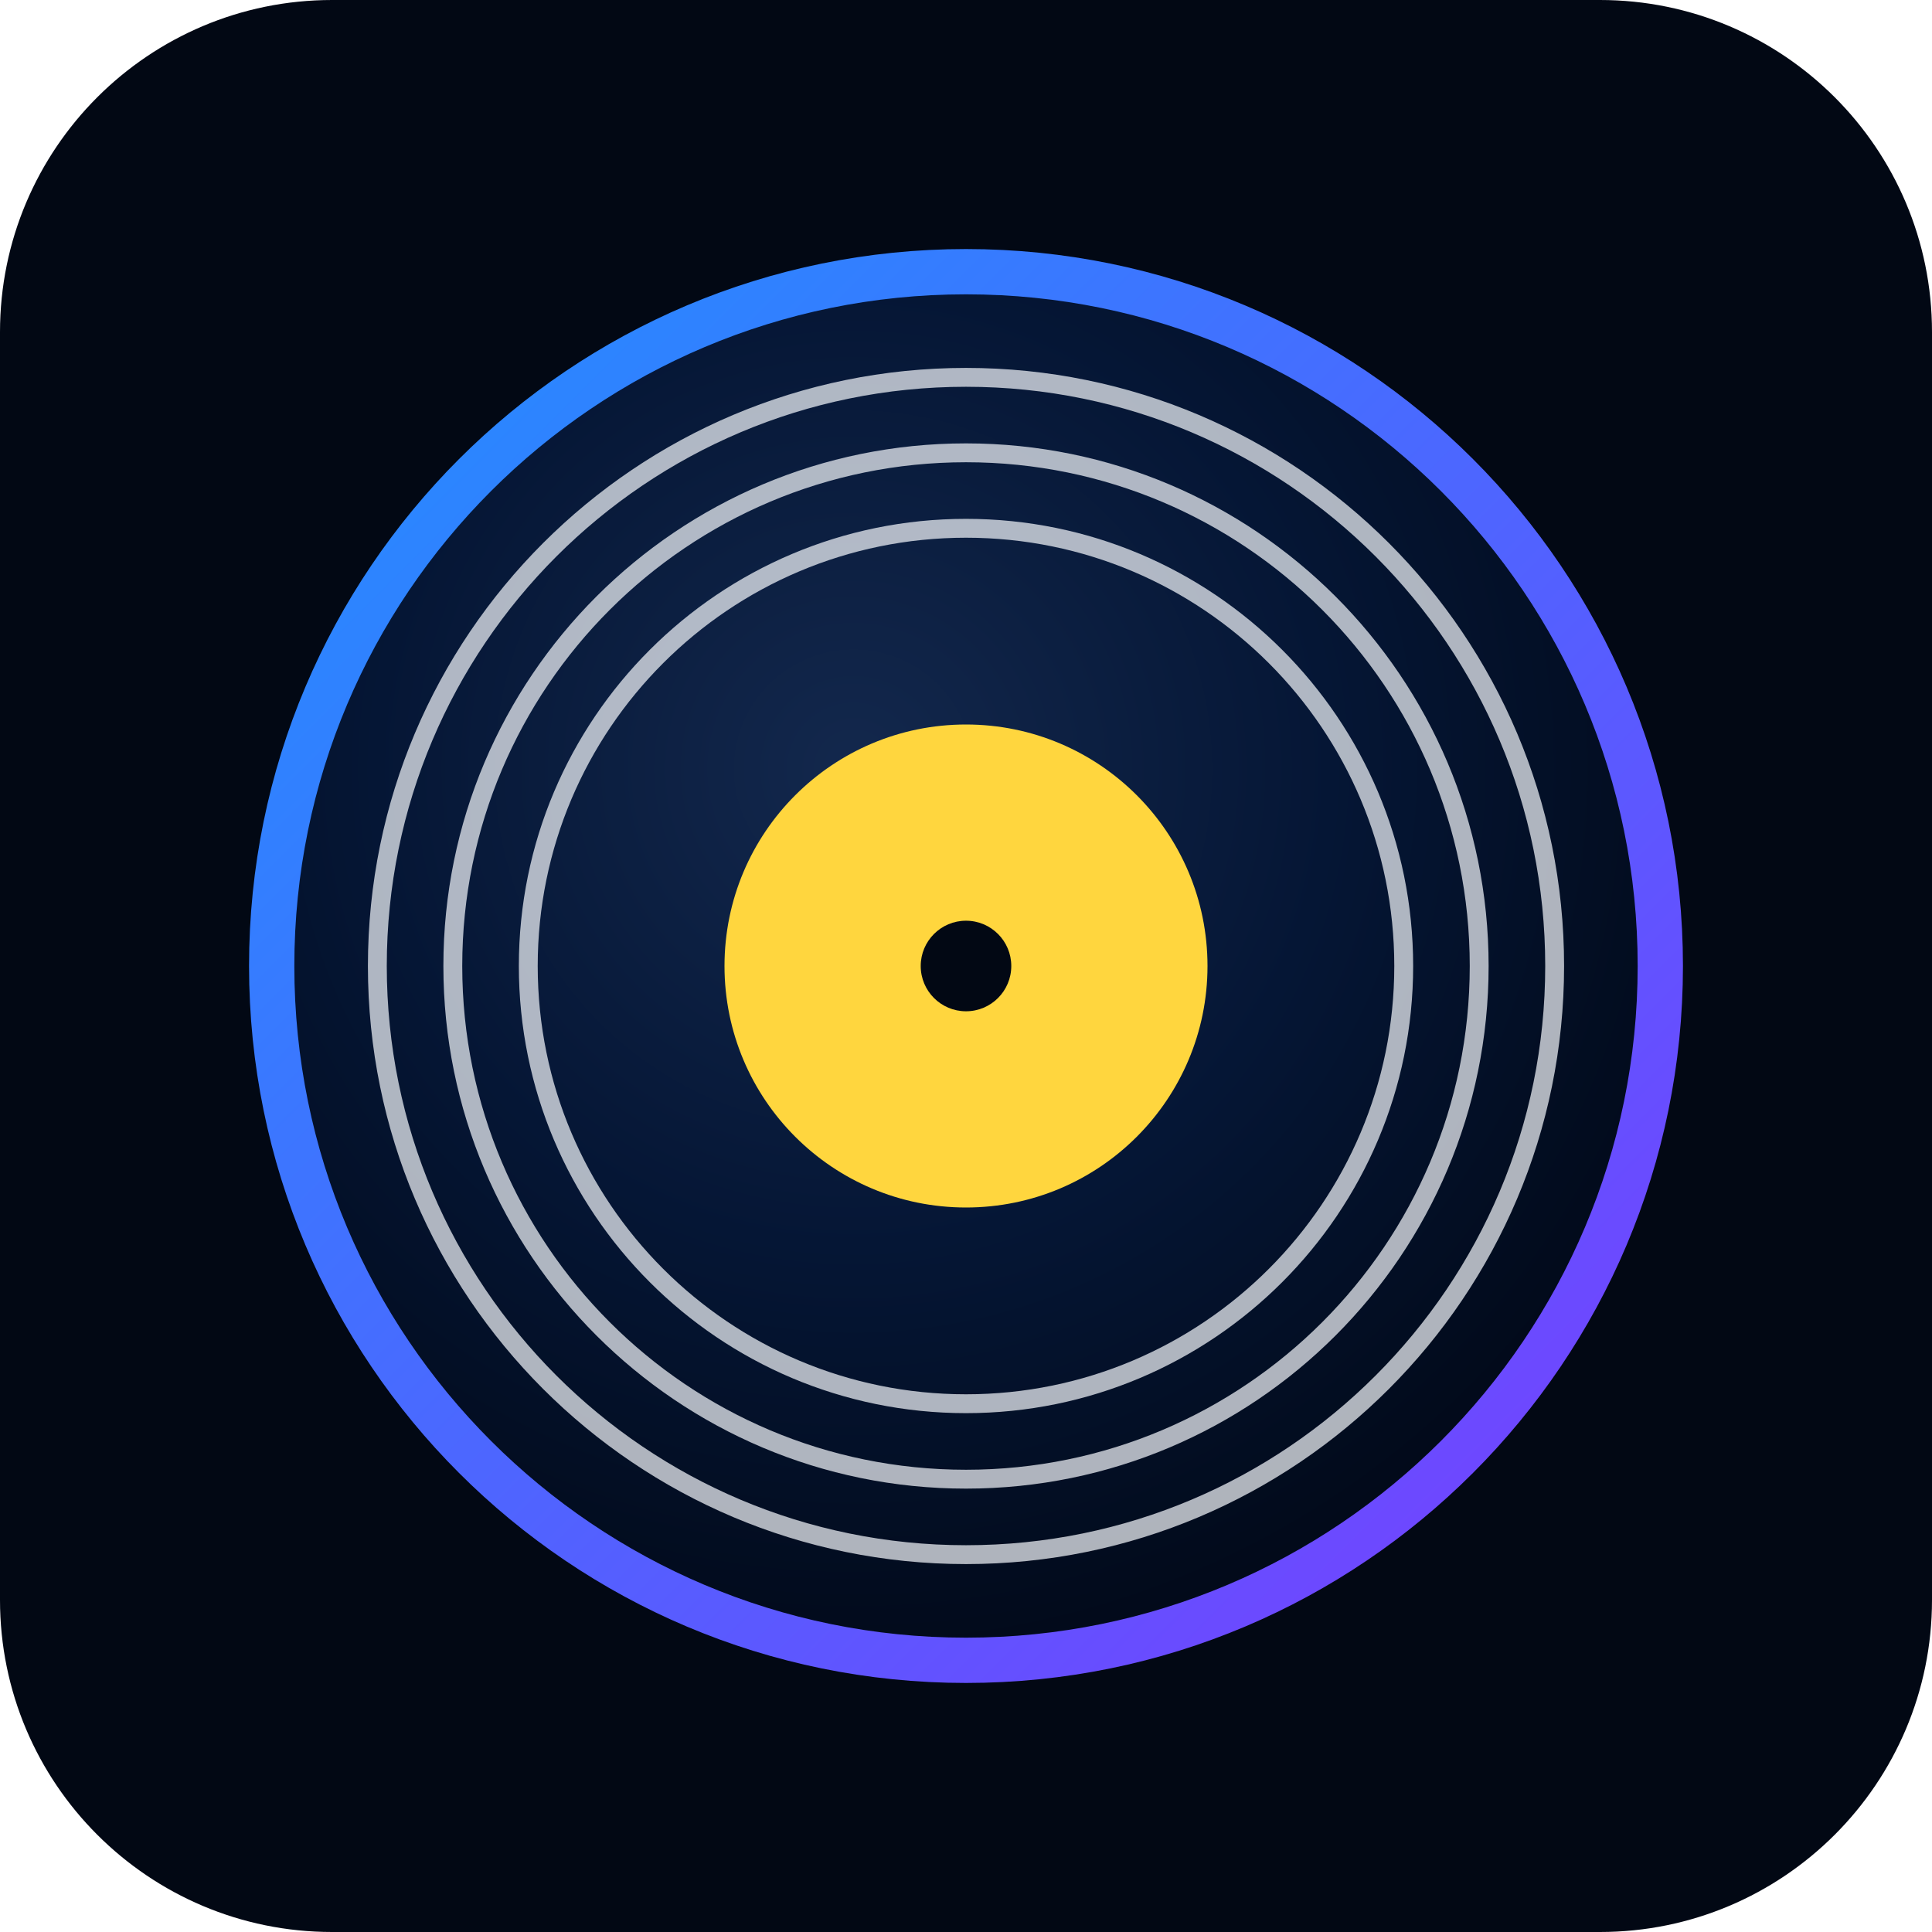
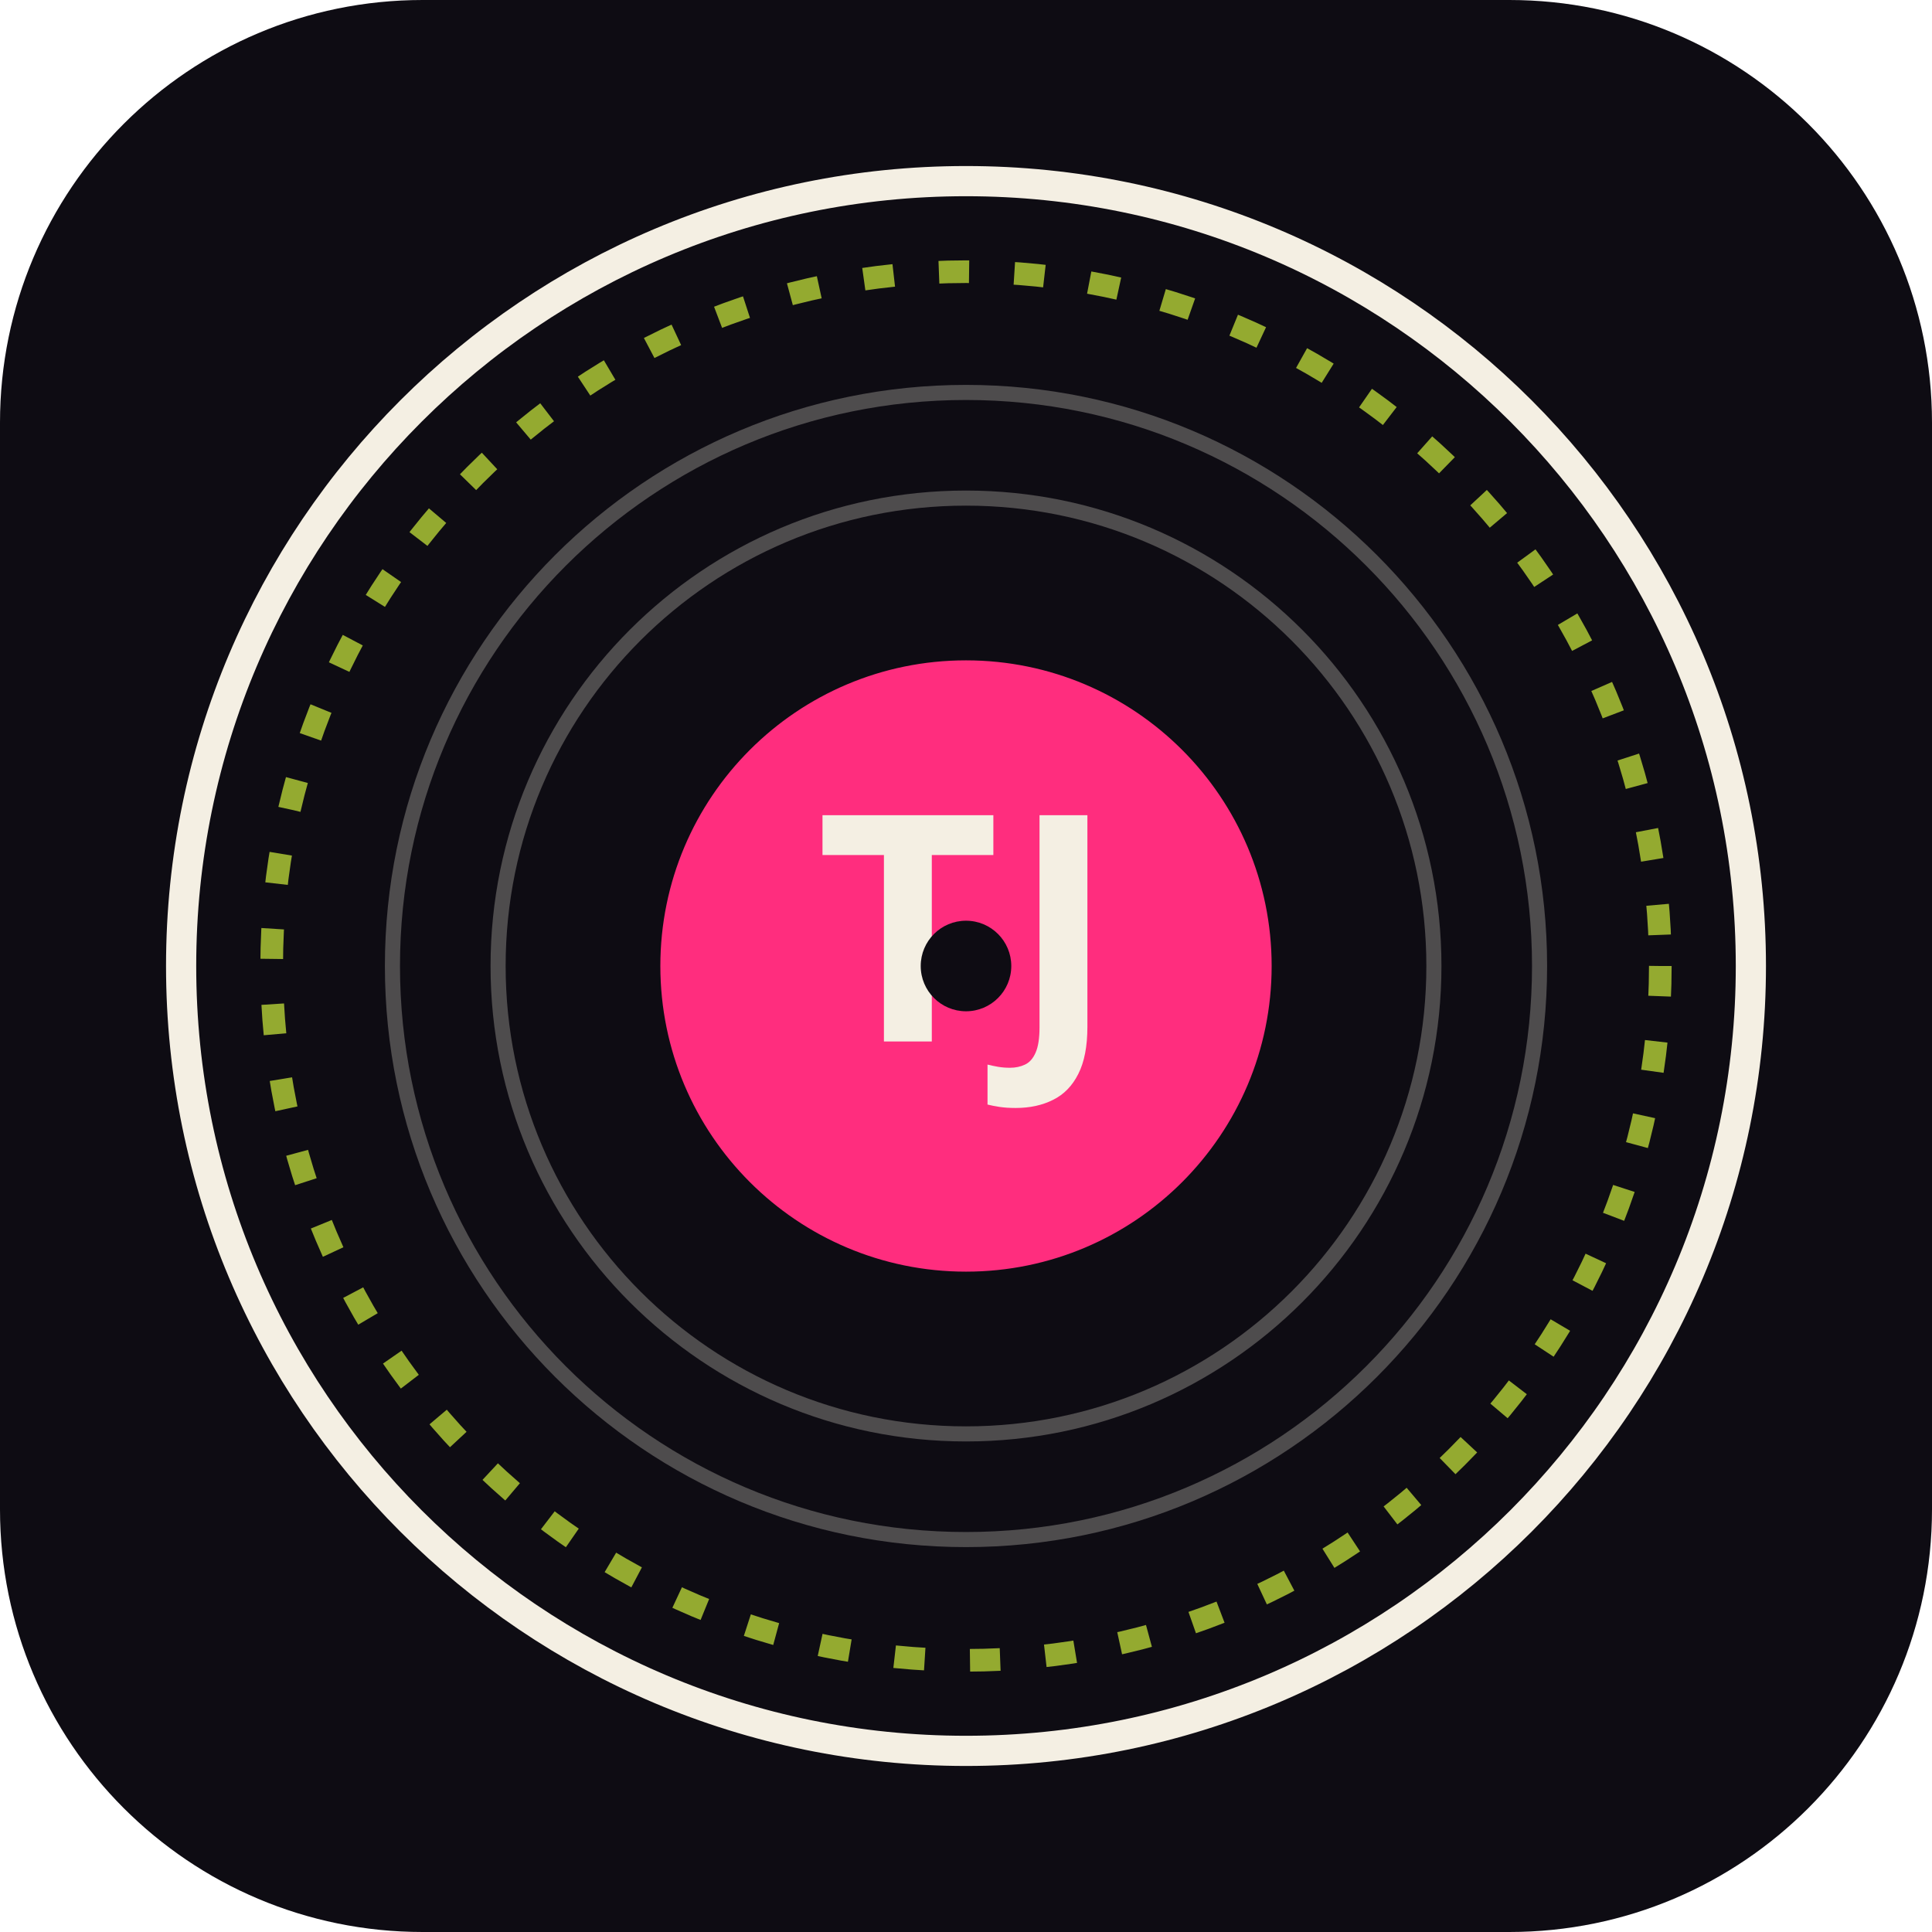
<svg xmlns="http://www.w3.org/2000/svg" viewBox="0 0 256 256" role="img" aria-labelledby="title">
-   <defs>
-     <linearGradient id="bp" x1="0" y1="0" x2="1" y2="1">
-       <stop offset="0" stop-color="#1f91ff" />
-       <stop offset="1" stop-color="#7a3cff" />
-     </linearGradient>
-     <radialGradient id="vinyl" cx="42%" cy="36%" r="68%">
-       <stop offset="0" stop-color="#13284d" />
-       <stop offset="0.5" stop-color="#051635" />
-       <stop offset="1" stop-color="#010816" />
-     </radialGradient>
-   </defs>
-   <rect width="256" height="256" rx="44" fill="#020814" />
+   <rect width="256" height="256" rx="56" fill="#0E0C13" />
  <g transform="translate(128,128)">
-     <circle r="92" fill="url(#vinyl)" stroke="url(#bp)" stroke-width="6" />
-     <g fill="none" stroke="#f8fbff" stroke-width="2.5" stroke-linecap="round" opacity="0.7">
-       <circle r="78" />
-       <circle r="68" />
-       <circle r="58" />
-     </g>
-     <circle r="32" fill="#ffd63e" />
-     <circle r="6" fill="#020814" />
+     <circle r="104" fill="#0E0C13" stroke="#F4EFE3" stroke-width="4" />
+     <circle r="92" fill="none" stroke="#DCFF3F" stroke-width="3" stroke-dasharray="4 6" opacity="0.65" />
+     <circle r="76" fill="none" stroke="#F4EFE3" stroke-width="2" opacity="0.28" />
+     <circle r="62" fill="none" stroke="#F4EFE3" stroke-width="2" opacity="0.28" />
+     <circle r="42" fill="#FF2D7E" stroke="#0E0C13" stroke-width="3" />
+     <text x="0" y="10" text-anchor="middle" font-family="Anton, 'Arial Black', Impact, sans-serif" font-size="42" fill="#F4EFE3" font-weight="900" letter-spacing="1.5">TJ</text>
+     <circle r="6" fill="#0E0C13" />
  </g>
</svg>
